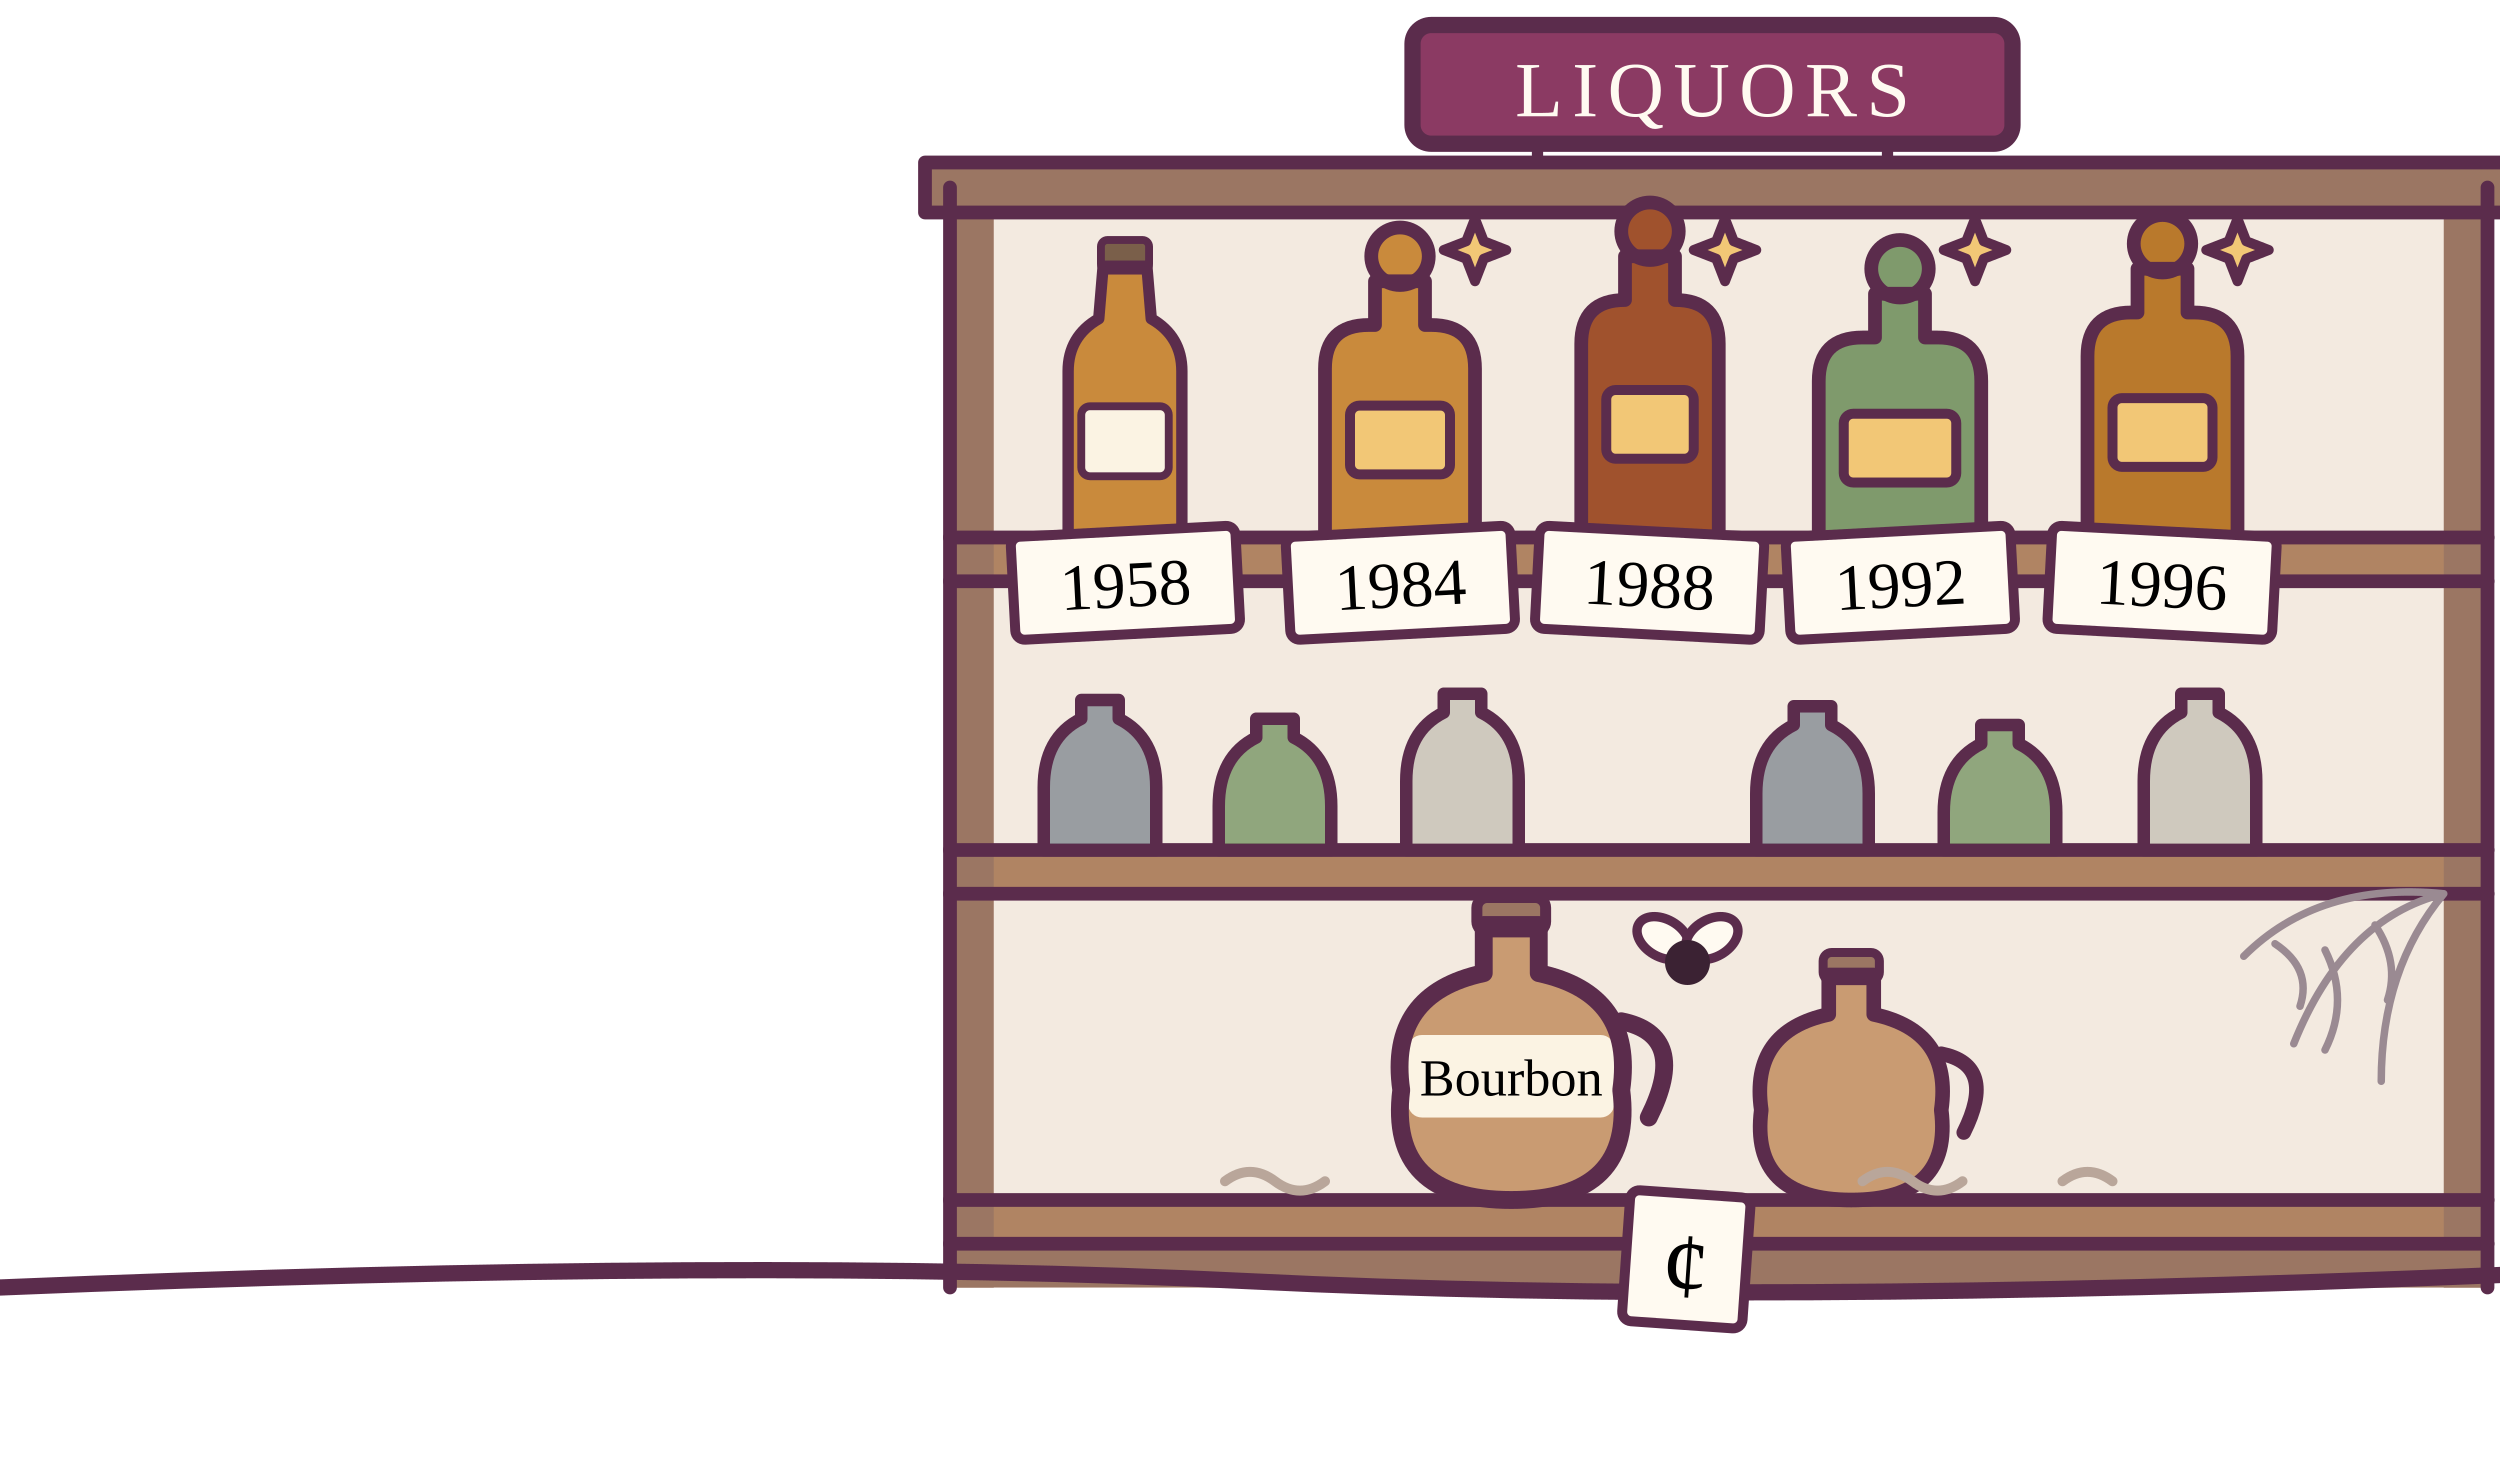
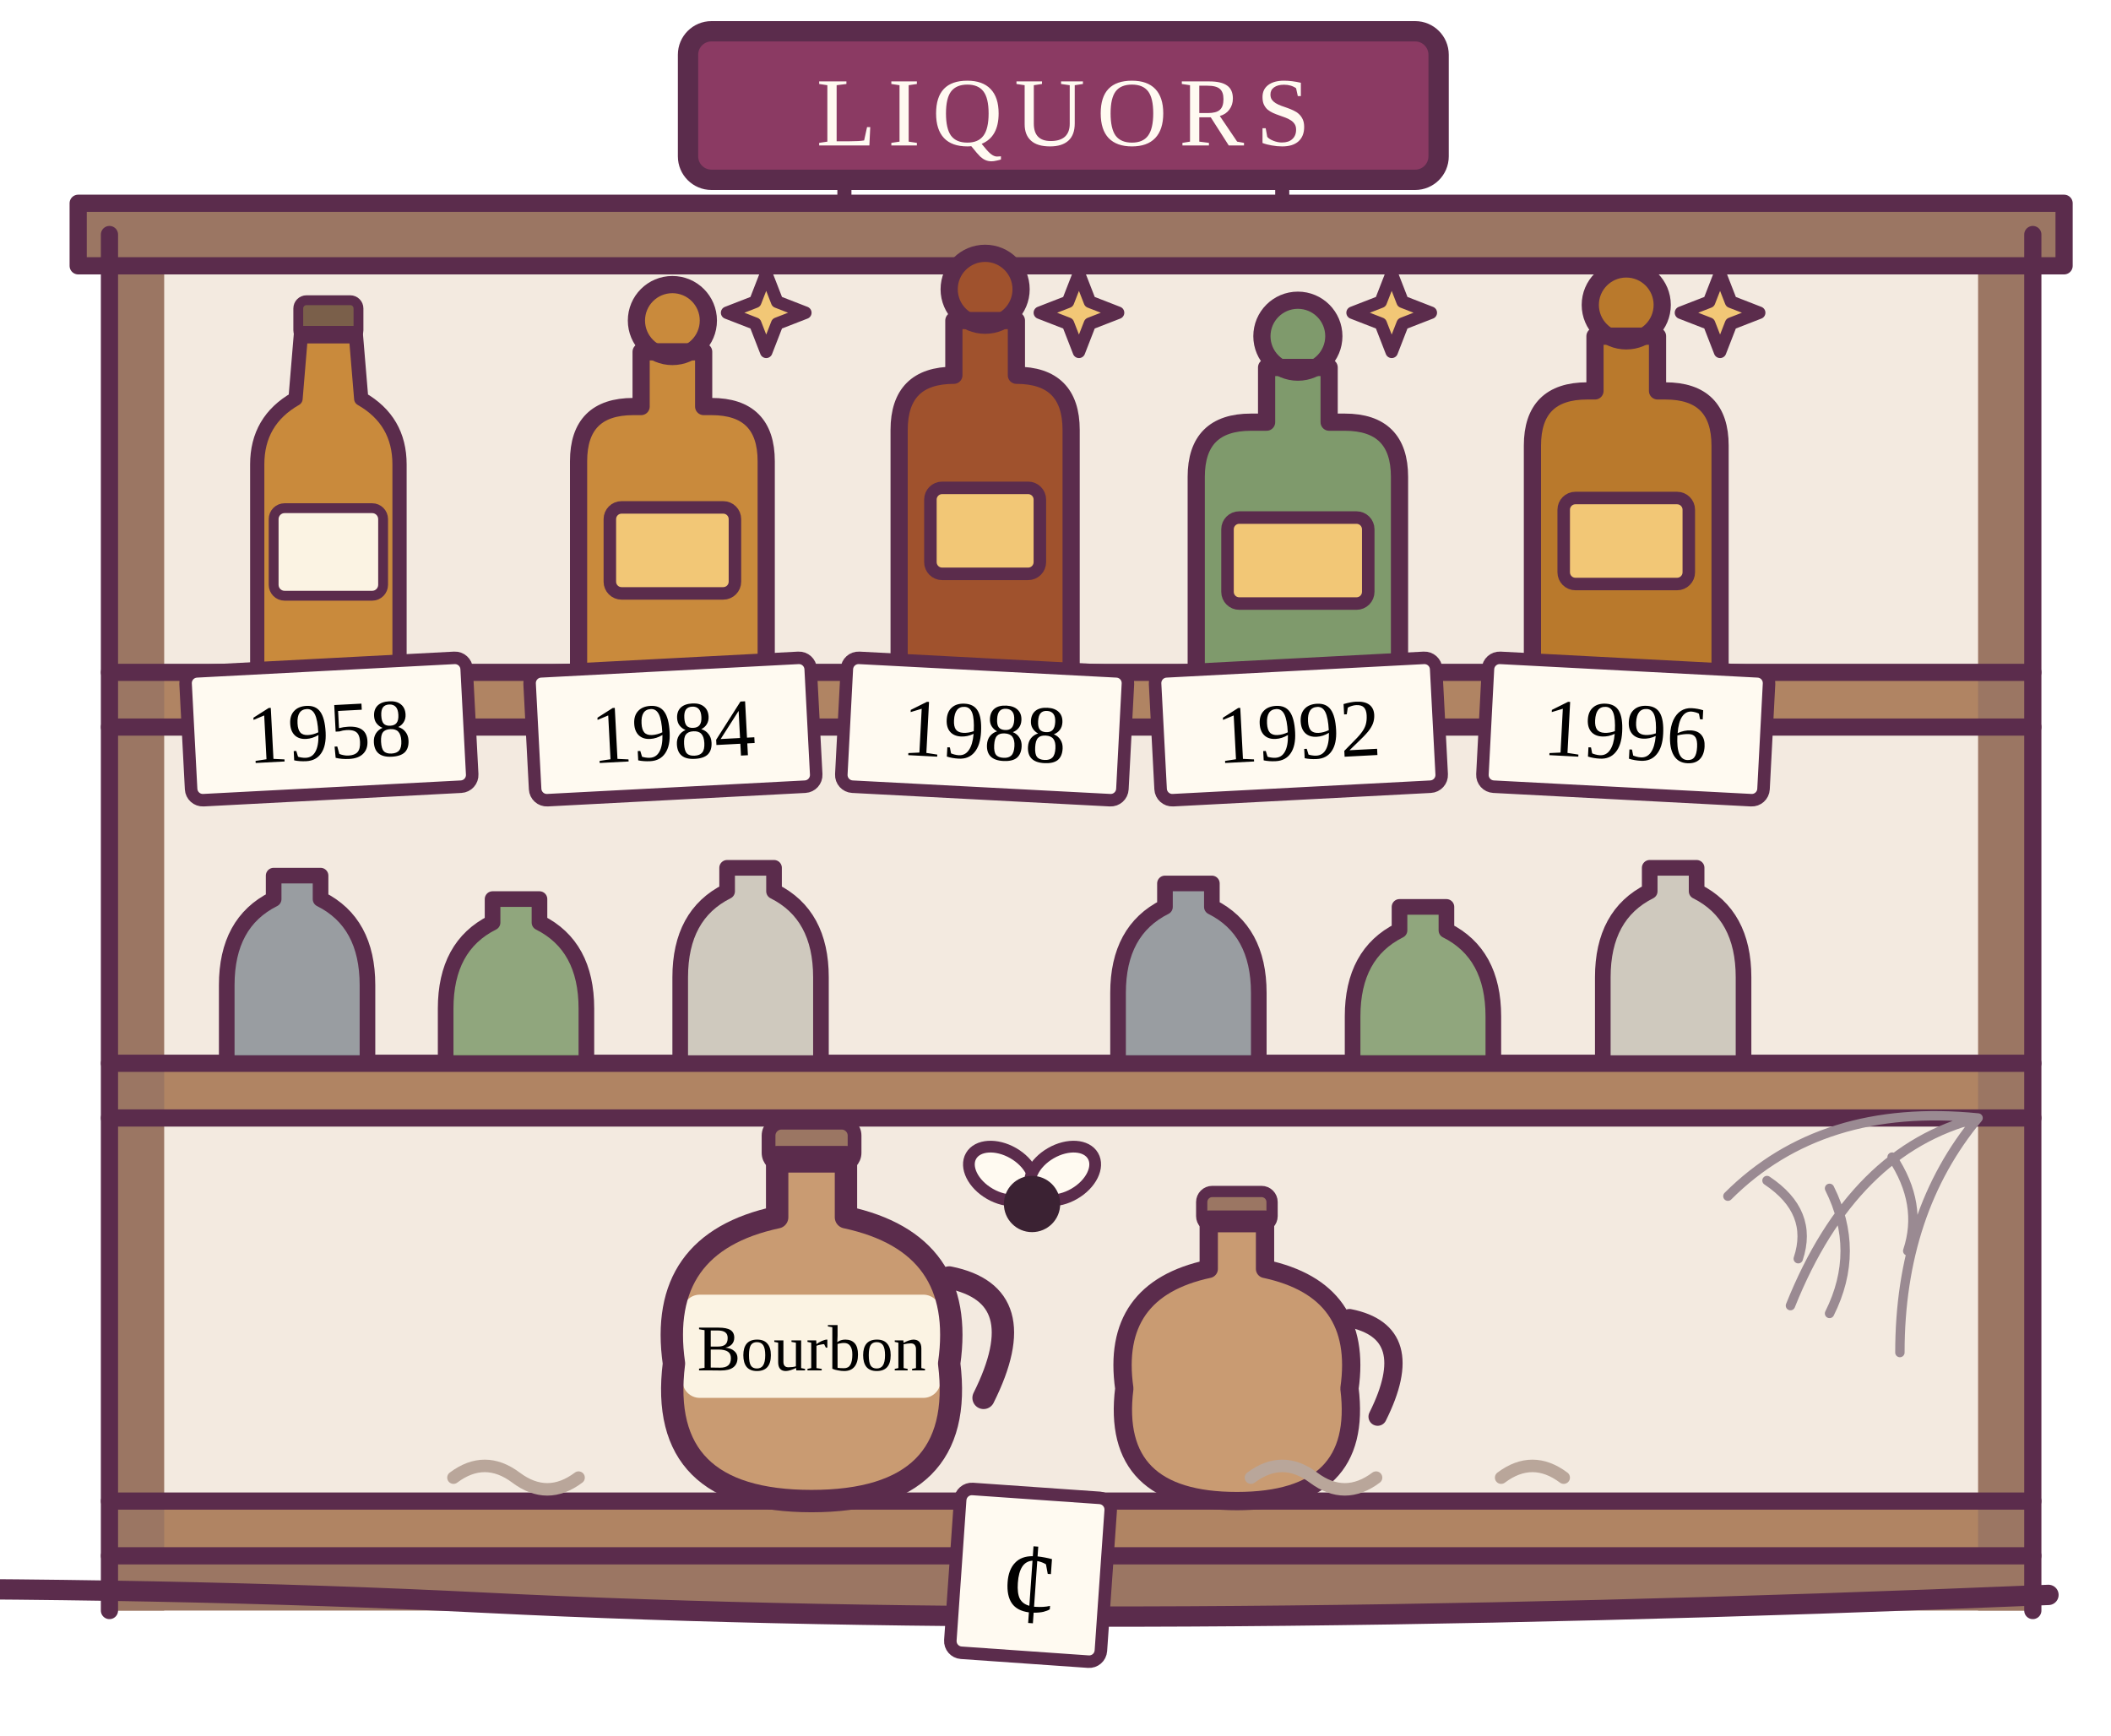
- <svg viewBox="0 0 400 236" role="img" aria-label="The liquor store shelf again: Maker's Mark, since 1958, on the top shelf, and one fancy new bourbon after another arriving next to it: 1984, 1988, 1992, 1996. The cheap jugs still sit on the bottom shelf">
+ <svg viewBox="138 0 270 222" role="img" aria-label="The liquor store shelf again: Maker's Mark, since 1958, on the top shelf, and one premium bourbon after another arriving next to it: Blanton's in 1984, Booker's in 1988, Knob Creek in 1992, Woodford Reserve in 1996. The cheap jugs still sit on the bottom shelf">
  <g filter="url(#wash)">
    <rect x="152" y="30" width="246" height="176" fill="#ead8c6" opacity=".55" />
    <rect x="148" y="26" width="254" height="8" fill="#9b7663" />
    <rect x="152" y="86" width="246" height="7" fill="#b08463" />
    <rect x="152" y="136" width="246" height="7" fill="#b08463" />
    <rect x="152" y="192" width="246" height="7" fill="#b08463" />
    <rect x="152" y="199" width="246" height="7" fill="#9b7663" />
    <rect x="152" y="30" width="7" height="176" fill="#9b7663" />
    <rect x="391" y="30" width="7" height="176" fill="#9b7663" />
  </g>
  <g filter="url(#crayon)" fill="none" stroke="#5b2c4c" stroke-width="2.2" stroke-linecap="round" stroke-linejoin="round">
    <rect x="148" y="26" width="254" height="8" />
    <path d="M152 86 H398 M152 93 H398" />
    <path d="M152 136 H398 M152 143 H398" />
    <path d="M152 192 H398 M152 199 H398" />
    <path d="M152 30 V206 M398 30 V206" />
  </g>
  <g filter="url(#wash)">
    <rect x="226" y="4" width="96" height="19" rx="3" fill="#8b3a63" />
  </g>
  <g filter="url(#crayon)" fill="none" stroke="#5b2c4c" stroke-width="2.6" stroke-linecap="round" stroke-linejoin="round">
    <rect x="226" y="4" width="96" height="19" rx="3" />
    <path d="M246 23 V26 M302 23 V26" stroke-width="1.8" />
  </g>
  <text class="letter" x="274" y="18.6" font-size="12.5" text-anchor="middle" style="fill:#fffaf1;letter-spacing:.12em">LIQUORS</text>
  <g filter="url(#crayon)" fill="none" stroke="#5b2c4c" stroke-width="2.6" stroke-linecap="round" stroke-linejoin="round">
    <path d="M0 206 Q120.0 201 200.0 205 T400 204" />
  </g>
  <g transform="translate(180 86) scale(0.7 0.7)">
    <g>
      <g filter="url(#wash)">
        <path d="M-13 0 L-13 -38 Q-13 -46 -6 -50 L-5 -62 L5 -62 L6 -50 Q13 -46 13 -38 L13 0Z" fill="#c98a3c" />
        <rect x="-10" y="-30" width="20" height="16" rx="2" fill="#fbf3e3" />
        <rect x="-5.5" y="-68" width="11" height="7" rx="1.5" fill="#7a5f4a" />
      </g>
      <g filter="url(#crayon)" fill="none" stroke="#5b2c4c" stroke-width="2.6" stroke-linecap="round" stroke-linejoin="round">
        <path d="M-13 0 L-13 -38 Q-13 -46 -6 -50 L-5 -62 L5 -62 L6 -50 Q13 -46 13 -38 L13 0Z" />
        <rect x="-10" y="-30" width="20" height="16" rx="2" stroke-width="1.8" />
        <rect x="-5.5" y="-68" width="11" height="7" rx="1.5" stroke-width="1.8" />
      </g>
    </g>
  </g>
  <g transform="rotate(-3 180 92)">
    <g filter="url(#wash)">
      <rect x="162" y="85" width="36" height="16.5" rx="1.5" fill="#fffaf1" />
    </g>
    <g filter="url(#crayon)" fill="none" stroke="#5b2c4c" stroke-width="2.6" stroke-linecap="round" stroke-linejoin="round">
      <rect x="162" y="85" width="36" height="16.5" rx="1.5" stroke-width="1.6" />
    </g>
    <text class="letter" x="180" y="97.1" font-size="10.5" text-anchor="middle">1958</text>
  </g>
  <g class="arrive a1">
    <g filter="url(#wash)">
      <path d="M212 86 V59 Q212 52 219 52 H220 V45 H228 V52 H229 Q236 52 236 59 V86Z" fill="#c98a3c" />
      <circle cx="224" cy="41" r="4.6" fill="#c98a3c" />
      <rect x="216" y="64.9" width="16" height="11" rx="1.5" fill="#f2c776" />
    </g>
    <g filter="url(#crayon)" fill="none" stroke="#5b2c4c" stroke-width="2.2" stroke-linecap="round" stroke-linejoin="round">
      <path d="M212 86 V59 Q212 52 219 52 H220 V45 H228 V52 H229 Q236 52 236 59 V86Z" />
      <circle cx="224" cy="41" r="4.6" />
      <rect x="216" y="64.9" width="16" height="11" rx="1.5" stroke-width="1.6" />
    </g>
    <g transform="rotate(-3 224 92)">
      <g filter="url(#wash)">
        <rect x="206" y="85" width="36" height="16.5" rx="1.5" fill="#fffaf1" />
      </g>
      <g filter="url(#crayon)" fill="none" stroke="#5b2c4c" stroke-width="2.6" stroke-linecap="round" stroke-linejoin="round">
        <rect x="206" y="85" width="36" height="16.5" rx="1.5" stroke-width="1.6" />
      </g>
      <text class="letter" x="224" y="97.1" font-size="10.5" text-anchor="middle">1984</text>
    </g>
    <g class="twinkle" style="transform-origin:236px 40px">
      <path d="M236 35 L237.4 38.6 L241 40 L237.4 41.4 L236 45 L234.6 41.4 L231 40 L234.6 38.6Z" fill="#f2c776" stroke="#5b2c4c" stroke-width="1.6" stroke-linejoin="round" />
    </g>
  </g>
  <g class="arrive a2">
    <g filter="url(#wash)">
      <path d="M253 86 V55 Q253 48 260 48 H260 V41 H268 V48 H268 Q275 48 275 55 V86Z" fill="#a0522d" />
      <circle cx="264" cy="37" r="4.6" fill="#a0522d" />
      <rect x="257" y="62.4" width="14" height="11" rx="1.5" fill="#f2c776" />
    </g>
    <g filter="url(#crayon)" fill="none" stroke="#5b2c4c" stroke-width="2.2" stroke-linecap="round" stroke-linejoin="round">
      <path d="M253 86 V55 Q253 48 260 48 H260 V41 H268 V48 H268 Q275 48 275 55 V86Z" />
      <circle cx="264" cy="37" r="4.6" />
      <rect x="257" y="62.4" width="14" height="11" rx="1.5" stroke-width="1.6" />
    </g>
    <g transform="rotate(3 264 92)">
      <g filter="url(#wash)">
        <rect x="246" y="85" width="36" height="16.5" rx="1.5" fill="#fffaf1" />
      </g>
      <g filter="url(#crayon)" fill="none" stroke="#5b2c4c" stroke-width="2.6" stroke-linecap="round" stroke-linejoin="round">
        <rect x="246" y="85" width="36" height="16.5" rx="1.5" stroke-width="1.6" />
      </g>
      <text class="letter" x="264" y="97.1" font-size="10.5" text-anchor="middle">1988</text>
    </g>
    <g class="twinkle" style="transform-origin:276px 40px">
      <path d="M276 35 L277.4 38.6 L281 40 L277.4 41.4 L276 45 L274.6 41.4 L271 40 L274.6 38.6Z" fill="#f2c776" stroke="#5b2c4c" stroke-width="1.6" stroke-linejoin="round" />
    </g>
  </g>
  <g class="arrive a3">
    <g filter="url(#wash)">
      <path d="M291 86 V61 Q291 54 298 54 H300 V47 H308 V54 H310 Q317 54 317 61 V86Z" fill="#7f9a6c" />
      <circle cx="304" cy="43" r="4.6" fill="#7f9a6c" />
      <rect x="295" y="66.2" width="18" height="11" rx="1.5" fill="#f2c776" />
    </g>
    <g filter="url(#crayon)" fill="none" stroke="#5b2c4c" stroke-width="2.2" stroke-linecap="round" stroke-linejoin="round">
      <path d="M291 86 V61 Q291 54 298 54 H300 V47 H308 V54 H310 Q317 54 317 61 V86Z" />
      <circle cx="304" cy="43" r="4.6" />
      <rect x="295" y="66.2" width="18" height="11" rx="1.5" stroke-width="1.6" />
    </g>
    <g transform="rotate(-3 304 92)">
      <g filter="url(#wash)">
        <rect x="286" y="85" width="36" height="16.5" rx="1.5" fill="#fffaf1" />
      </g>
      <g filter="url(#crayon)" fill="none" stroke="#5b2c4c" stroke-width="2.6" stroke-linecap="round" stroke-linejoin="round">
        <rect x="286" y="85" width="36" height="16.5" rx="1.5" stroke-width="1.6" />
      </g>
      <text class="letter" x="304" y="97.1" font-size="10.5" text-anchor="middle">1992</text>
    </g>
    <g class="twinkle" style="transform-origin:316px 40px">
      <path d="M316 35 L317.4 38.6 L321 40 L317.4 41.4 L316 45 L314.6 41.4 L311 40 L314.6 38.6Z" fill="#f2c776" stroke="#5b2c4c" stroke-width="1.6" stroke-linejoin="round" />
    </g>
  </g>
  <g class="arrive a4">
    <g filter="url(#wash)">
      <path d="M334 86 V57 Q334 50 341 50 H342 V43 H350 V50 H351 Q358 50 358 57 V86Z" fill="#b9792c" />
      <circle cx="346" cy="39" r="4.6" fill="#b9792c" />
      <rect x="338" y="63.7" width="16" height="11" rx="1.5" fill="#f2c776" />
    </g>
    <g filter="url(#crayon)" fill="none" stroke="#5b2c4c" stroke-width="2.2" stroke-linecap="round" stroke-linejoin="round">
      <path d="M334 86 V57 Q334 50 341 50 H342 V43 H350 V50 H351 Q358 50 358 57 V86Z" />
      <circle cx="346" cy="39" r="4.6" />
      <rect x="338" y="63.7" width="16" height="11" rx="1.5" stroke-width="1.6" />
    </g>
    <g transform="rotate(3 346 92)">
      <g filter="url(#wash)">
        <rect x="328" y="85" width="36" height="16.5" rx="1.5" fill="#fffaf1" />
      </g>
      <g filter="url(#crayon)" fill="none" stroke="#5b2c4c" stroke-width="2.6" stroke-linecap="round" stroke-linejoin="round">
        <rect x="328" y="85" width="36" height="16.5" rx="1.5" stroke-width="1.6" />
      </g>
      <text class="letter" x="346" y="97.1" font-size="10.5" text-anchor="middle">1996</text>
    </g>
    <g class="twinkle" style="transform-origin:358px 40px">
      <path d="M358 35 L359.4 38.6 L363 40 L359.4 41.4 L358 45 L356.6 41.4 L353 40 L356.6 38.6Z" fill="#f2c776" stroke="#5b2c4c" stroke-width="1.6" stroke-linejoin="round" />
    </g>
  </g>
  <g filter="url(#wash)">
    <path d="M167 136 L167 126 Q167 118 173 115 L173 112 L179 112 L179 115 Q185 118 185 126 L185 136Z" fill="#8a8f96" opacity=".85" />
  </g>
  <g filter="url(#crayon)" fill="none" stroke="#5b2c4c" stroke-width="2.6" stroke-linecap="round" stroke-linejoin="round">
    <path d="M167 136 L167 126 Q167 118 173 115 L173 112 L179 112 L179 115 Q185 118 185 126 L185 136Z" stroke-width="2" />
  </g>
  <g filter="url(#wash)">
    <path d="M195 136 L195 129 Q195 121 201 118 L201 115 L207 115 L207 118 Q213 121 213 129 L213 136Z" fill="#7f9a6c" opacity=".85" />
  </g>
  <g filter="url(#crayon)" fill="none" stroke="#5b2c4c" stroke-width="2.6" stroke-linecap="round" stroke-linejoin="round">
    <path d="M195 136 L195 129 Q195 121 201 118 L201 115 L207 115 L207 118 Q213 121 213 129 L213 136Z" stroke-width="2" />
  </g>
  <g filter="url(#wash)">
    <path d="M225 136 L225 125 Q225 117 231 114 L231 111 L237 111 L237 114 Q243 117 243 125 L243 136Z" fill="#c9c3b8" opacity=".85" />
  </g>
  <g filter="url(#crayon)" fill="none" stroke="#5b2c4c" stroke-width="2.6" stroke-linecap="round" stroke-linejoin="round">
    <path d="M225 136 L225 125 Q225 117 231 114 L231 111 L237 111 L237 114 Q243 117 243 125 L243 136Z" stroke-width="2" />
  </g>
  <g filter="url(#wash)">
    <path d="M281 136 L281 127 Q281 119 287 116 L287 113 L293 113 L293 116 Q299 119 299 127 L299 136Z" fill="#8a8f96" opacity=".85" />
  </g>
  <g filter="url(#crayon)" fill="none" stroke="#5b2c4c" stroke-width="2.6" stroke-linecap="round" stroke-linejoin="round">
    <path d="M281 136 L281 127 Q281 119 287 116 L287 113 L293 113 L293 116 Q299 119 299 127 L299 136Z" stroke-width="2" />
  </g>
  <g filter="url(#wash)">
    <path d="M311 136 L311 130 Q311 122 317 119 L317 116 L323 116 L323 119 Q329 122 329 130 L329 136Z" fill="#7f9a6c" opacity=".85" />
  </g>
  <g filter="url(#crayon)" fill="none" stroke="#5b2c4c" stroke-width="2.6" stroke-linecap="round" stroke-linejoin="round">
    <path d="M311 136 L311 130 Q311 122 317 119 L317 116 L323 116 L323 119 Q329 122 329 130 L329 136Z" stroke-width="2" />
  </g>
  <g filter="url(#wash)">
    <path d="M343 136 L343 125 Q343 117 349 114 L349 111 L355 111 L355 114 Q361 117 361 125 L361 136Z" fill="#c9c3b8" opacity=".85" />
  </g>
  <g filter="url(#crayon)" fill="none" stroke="#5b2c4c" stroke-width="2.6" stroke-linecap="round" stroke-linejoin="round">
    <path d="M343 136 L343 125 Q343 117 349 114 L349 111 L355 111 L355 114 Q361 117 361 125 L361 136Z" stroke-width="2" />
  </g>
  <g transform="translate(244 192) scale(1.1)">
    <g filter="url(#wash)">
      <path d="M-18 -16 Q-20 -30 -6 -33 L-6 -40 L2 -40 L2 -33 Q16 -30 14 -16 Q16 0 -2 0 Q-20 0 -18 -16Z" fill="#c99b72" />
      <rect x="-7" y="-44" width="10" height="5" rx="1.5" fill="#9b7663" />
      <rect x="-17" y="-24" width="30" height="12" rx="2" fill="#fbf3e3" />
    </g>
    <g filter="url(#crayon)" fill="none" stroke="#5b2c4c" stroke-width="2.6" stroke-linecap="round" stroke-linejoin="round">
      <path d="M-18 -16 Q-20 -30 -6 -33 L-6 -40 L2 -40 L2 -33 Q16 -30 14 -16 Q16 0 -2 0 Q-20 0 -18 -16Z" />
      <path d="M14 -26 q10 2 4 14" />
      <rect x="-7" y="-44" width="10" height="5" rx="1.5" stroke-width="1.6" />
    </g>
    <text class="letter" x="-2" y="-15.2" font-size="7.6" text-anchor="middle">Bourbon</text>
  </g>
  <g transform="translate(298 192) scale(0.9)">
    <g filter="url(#wash)">
      <path d="M-18 -16 Q-20 -30 -6 -33 L-6 -40 L2 -40 L2 -33 Q16 -30 14 -16 Q16 0 -2 0 Q-20 0 -18 -16Z" fill="#c99b72" />
      <rect x="-7" y="-44" width="10" height="5" rx="1.5" fill="#9b7663" />
    </g>
    <g filter="url(#crayon)" fill="none" stroke="#5b2c4c" stroke-width="2.6" stroke-linecap="round" stroke-linejoin="round">
      <path d="M-18 -16 Q-20 -30 -6 -33 L-6 -40 L2 -40 L2 -33 Q16 -30 14 -16 Q16 0 -2 0 Q-20 0 -18 -16Z" />
      <path d="M14 -26 q10 2 4 14" />
      <rect x="-7" y="-44" width="10" height="5" rx="1.5" stroke-width="1.6" />
    </g>
  </g>
  <g transform="rotate(4 270 198)">
    <g filter="url(#wash)">
      <rect x="260.4" y="191" width="19.3" height="21" rx="1.5" fill="#fffaf1" />
    </g>
    <g filter="url(#crayon)" fill="none" stroke="#5b2c4c" stroke-width="2.6" stroke-linecap="round" stroke-linejoin="round">
      <rect x="260.4" y="191" width="19.3" height="21" rx="1.5" stroke-width="1.6" />
    </g>
    <text class="letter" x="270" y="207.6" font-size="15" text-anchor="middle">¢</text>
  </g>
  <g filter="url(#crayon)" fill="none" stroke="#5b2c4c" stroke-width="2.6" stroke-linecap="round" stroke-linejoin="round">
    <path d="M391 143 q-16 4 -24 24 M391 143 q-10 12 -10 30 M391 143 q-20 -2 -32 10 M380 148 q4 6 2 12 M372 152 q4 8 0 16 M364 151 q6 4 4 10" stroke="#9a8a92" stroke-width="1.2" />
  </g>
  <g filter="url(#crayon)" fill="none" stroke="#5b2c4c" stroke-width="2.6" stroke-linecap="round" stroke-linejoin="round">
    <path d="M196 189 q4 -3 8 0 q4 3 8 0 M298 189 q4 -3 8 0 q4 3 8 0 M330 189 q4 -3 8 0" stroke="#b9a69a" stroke-width="1.6" />
  </g>
  <g transform="translate(270 154) scale(1.5)">
    <g class="fly-x">
      <g class="fly-y">
        <ellipse cx="-2.6" cy="-2.6" rx="3" ry="2" fill="#fffaf1" stroke="#5b2c4c" stroke-width="1" transform="rotate(30 -2.6 -2.6)" />
        <ellipse cx="2.6" cy="-2.6" rx="3" ry="2" fill="#fffaf1" stroke="#5b2c4c" stroke-width="1" transform="rotate(-30 2.6 -2.6)" />
        <circle r="2.4" fill="#3b2233" />
      </g>
    </g>
  </g>
</svg>
